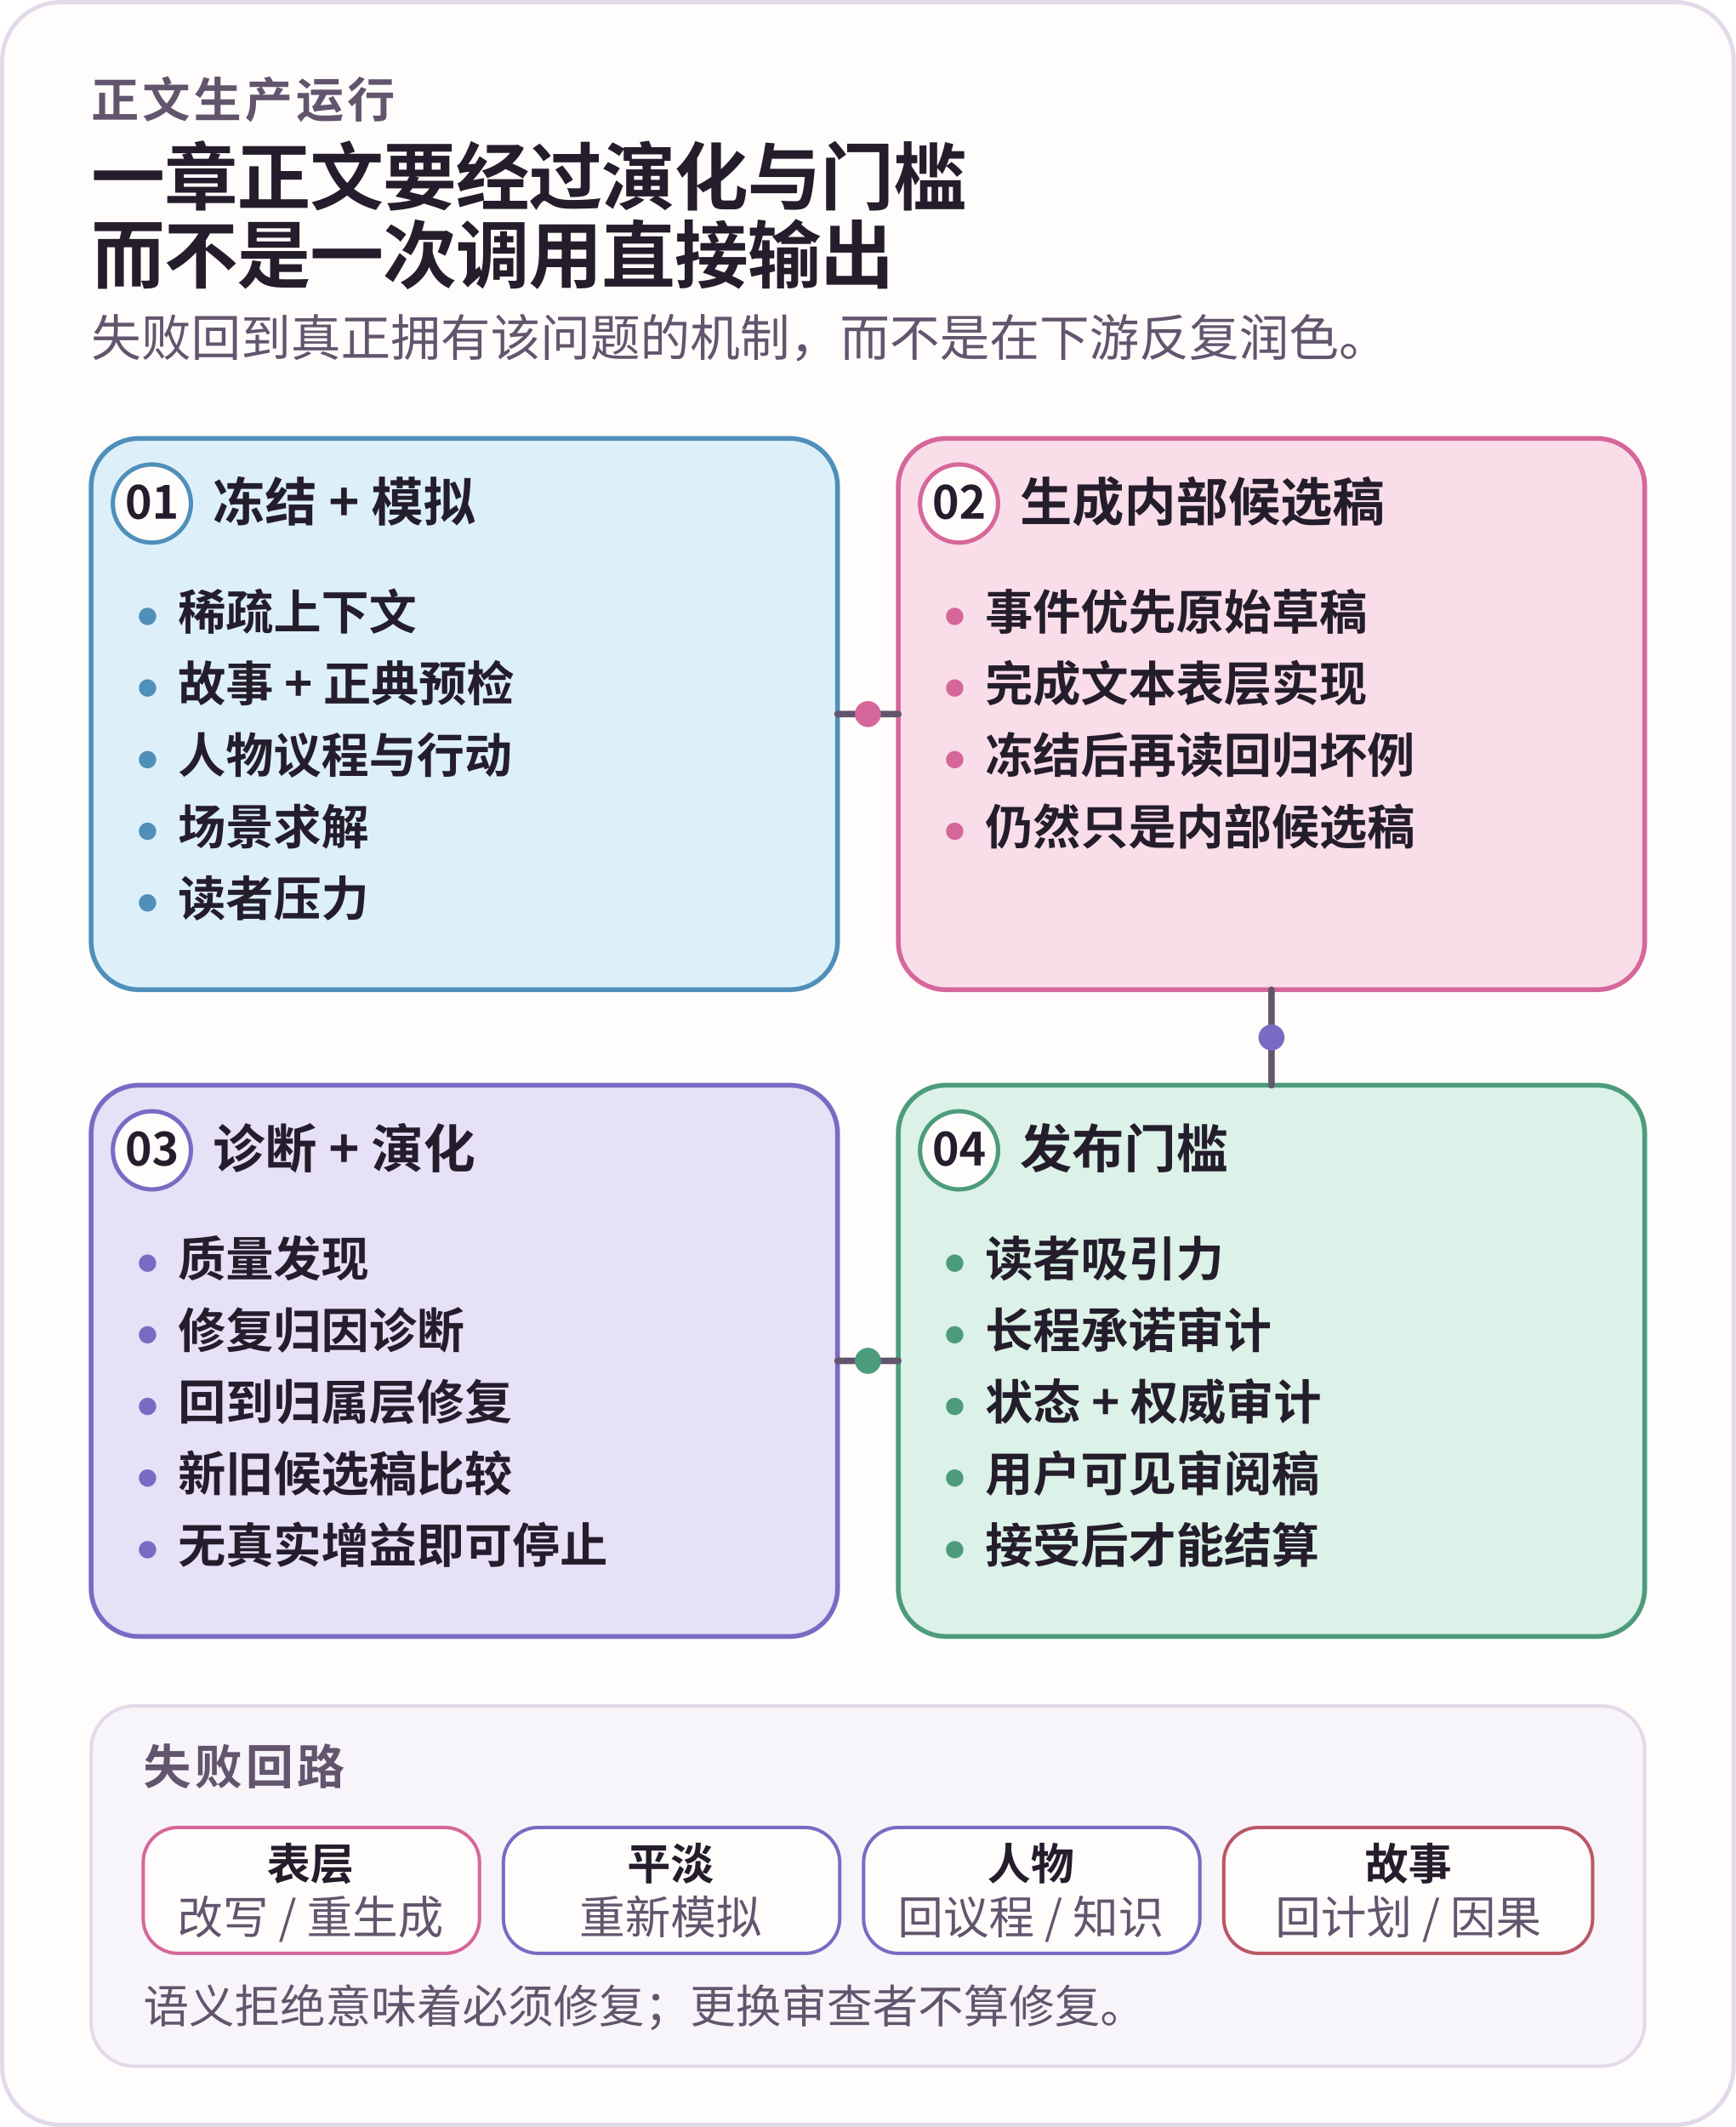
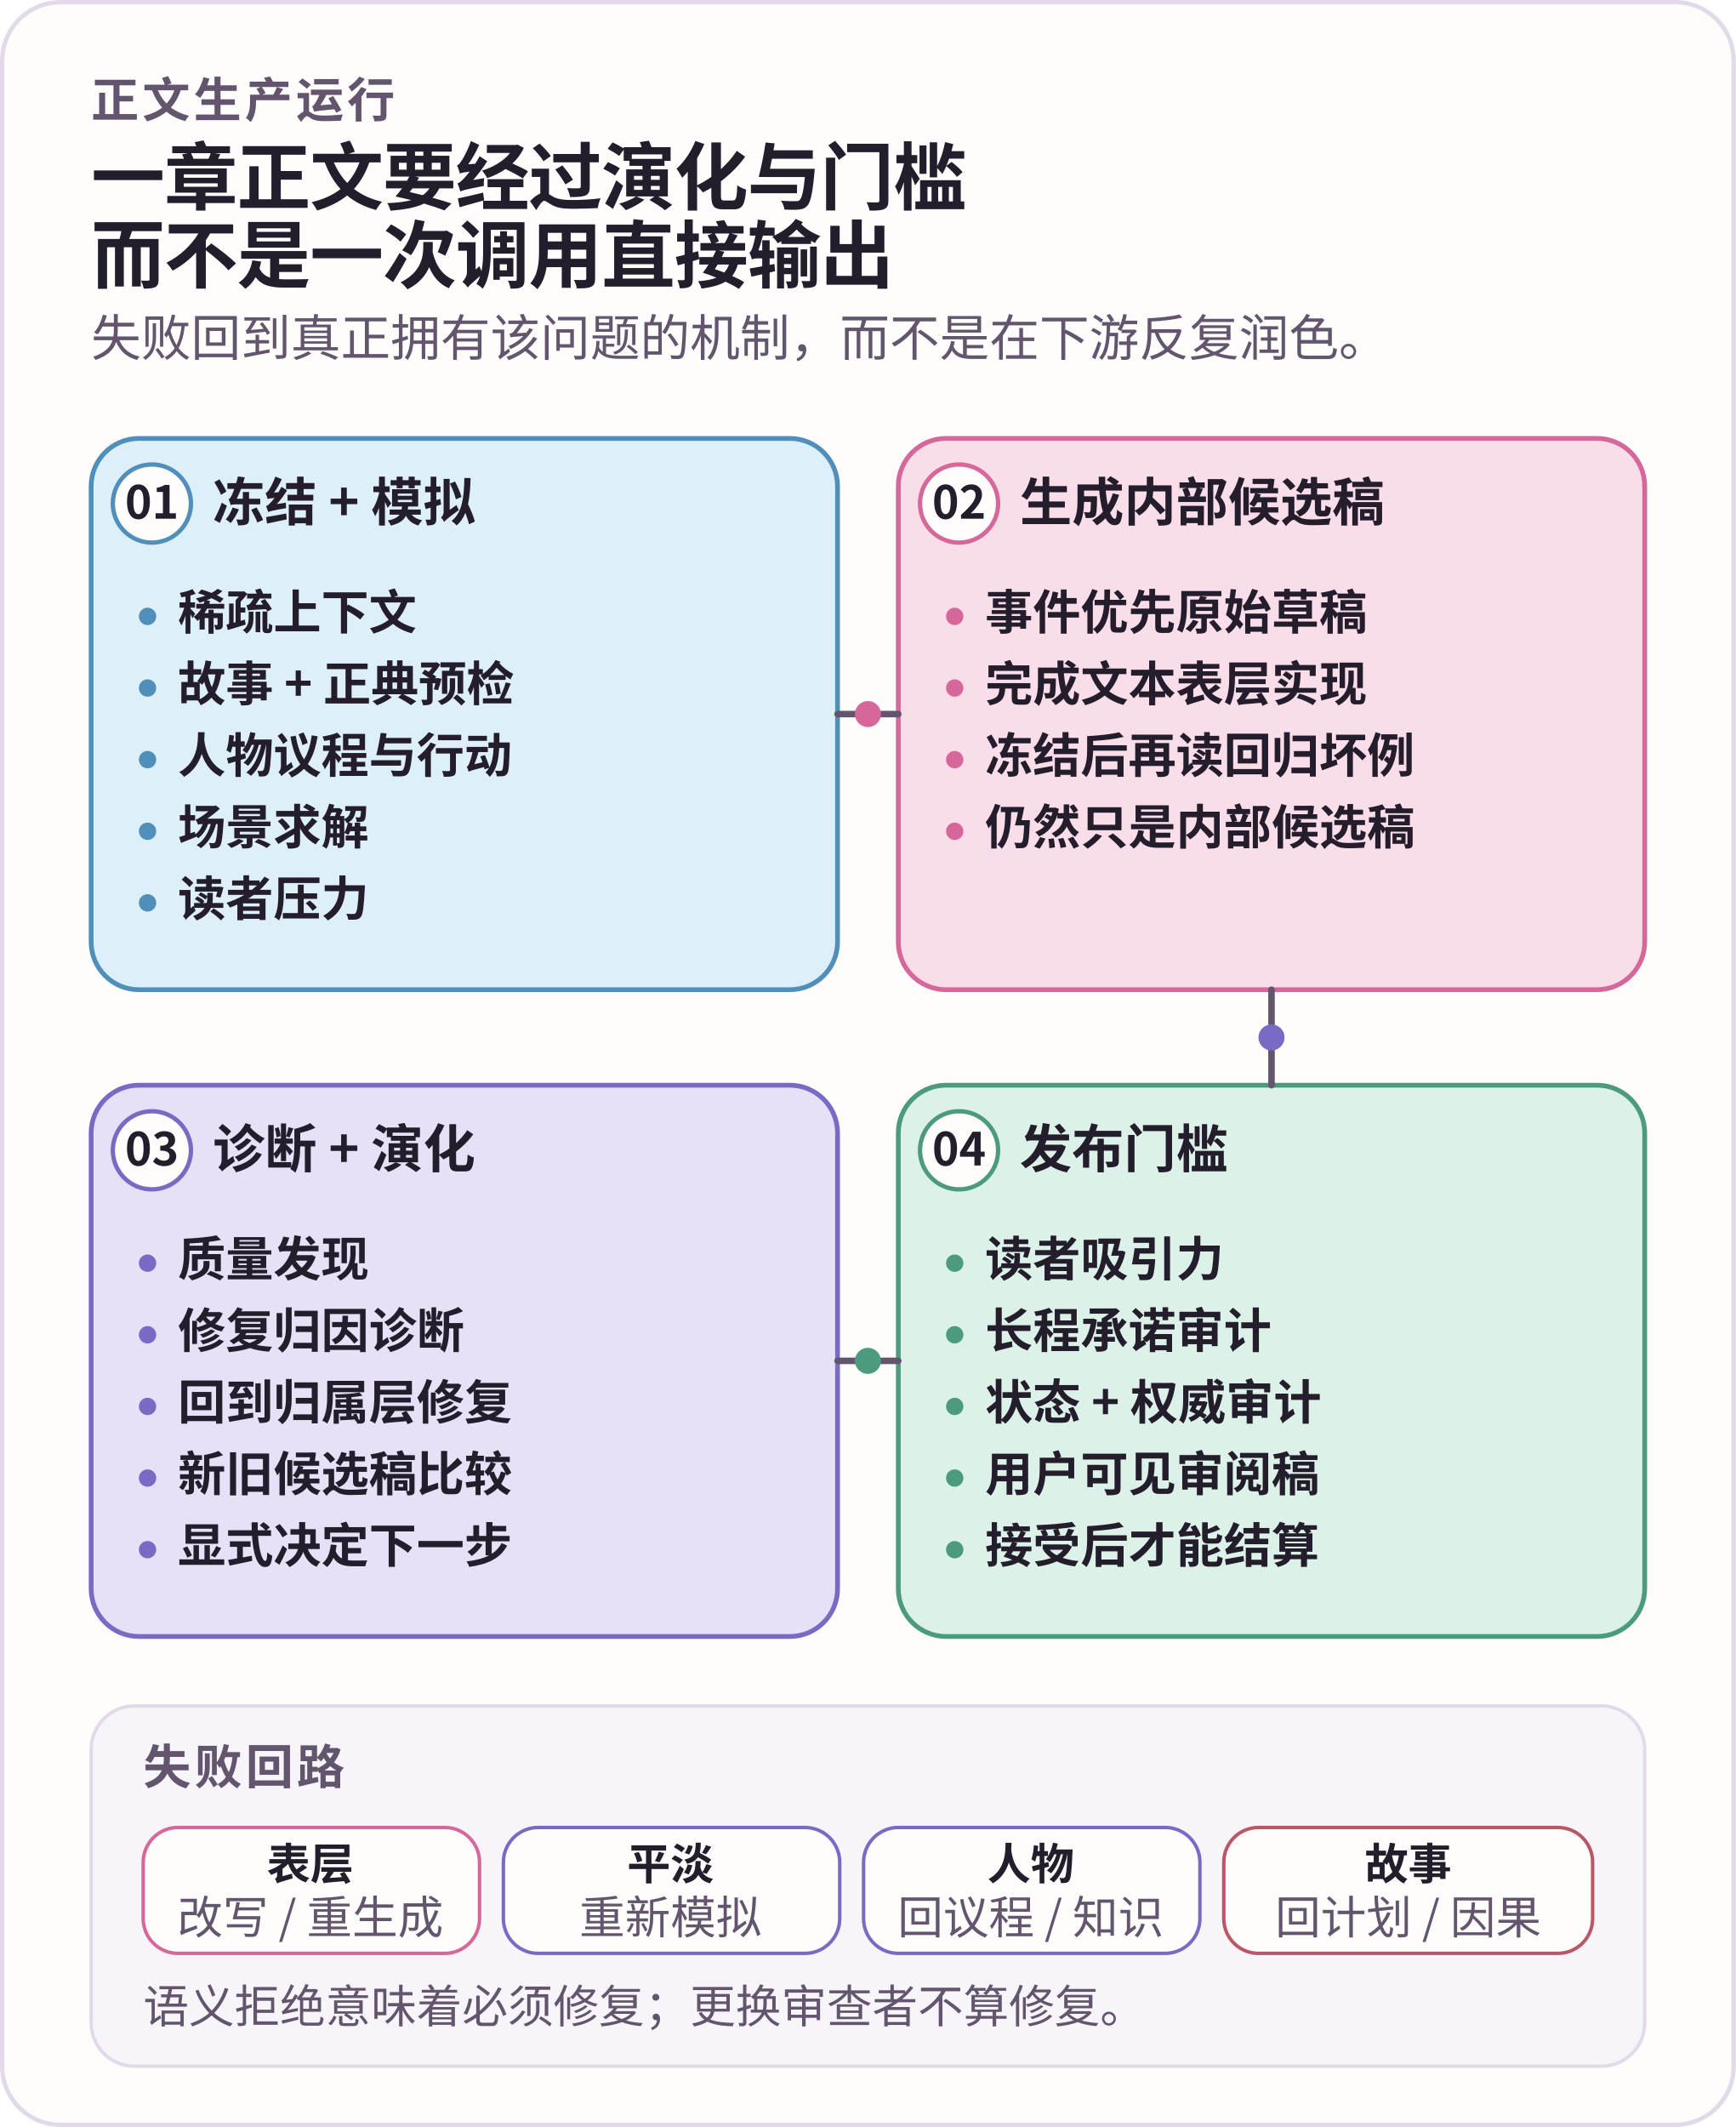
<svg xmlns="http://www.w3.org/2000/svg" viewBox="0 0 800 980" role="img" data-doc-tier="A">
  <style>
text{font-family:"Noto Sans CJK SC","Noto Sans",-apple-system,BlinkMacSystemFont,"Segoe UI",Arial,sans-serif;fill:#241D2B}
.eyebrow{font-size:22px;font-weight:800;letter-spacing:1.6px;fill:#62556D}
.title{font-size:34px;font-weight:850;letter-spacing:-.4px}
.subtitle{font-size:23px;font-weight:500;fill:#62556D}
.section{font-size:24px;font-weight:850}
.lead{font-size:22px;font-weight:750}
.body{font-size:22px;font-weight:650}
.small{font-size:21px;font-weight:500;fill:#62556D}
.pill{font-size:20px;font-weight:800}
.num{font-size:21px;font-weight:850}
</style>
  <rect width="800" height="980" rx="28" fill="#FFFDFC" />
  <rect x="1" y="1" width="798" height="978" rx="27" fill="none" stroke="#E2DAE8" stroke-width="2" />
  <text x="42" y="54" class="eyebrow">正文生产运行</text>
  <text x="42" y="94" class="title">一章正文要经过演化与门槛</text>
  <text x="42" y="130" class="title">而不是一次调用直接输出</text>
  <text x="42" y="164" class="subtitle" data-max-width="720">失败回到真正拥有该问题的机制，而不是在下游反复润色。</text>
  <rect x="42" y="202" width="344" height="254" rx="22" fill="#DDEFF8" stroke="#4F8FBA" stroke-width="2.2" />
  <circle cx="70" cy="232" r="18" fill="#FFFDFC" stroke="#4F8FBA" stroke-width="2" />
  <text x="70" y="239" class="num" text-anchor="middle">01</text>
  <text x="98" y="240" class="section">冻结 + 模拟</text>
  <circle cx="68" cy="284" r="4" fill="#4F8FBA" />
  <text x="82" y="290" class="body">稀疏上下文</text>
  <circle cx="68" cy="317" r="4" fill="#4F8FBA" />
  <text x="82" y="323" class="body">故事 + 正典预检</text>
  <circle cx="68" cy="350" r="4" fill="#4F8FBA" />
  <text x="82" y="356" class="body">人物议程与行动</text>
  <circle cx="68" cy="383" r="4" fill="#4F8FBA" />
  <text x="82" y="389" class="body">场景求解</text>
  <circle cx="68" cy="416" r="4" fill="#4F8FBA" />
  <text x="82" y="422" class="body">读者压力</text>
  <rect x="414" y="202" width="344" height="254" rx="22" fill="#F9DDE9" stroke="#D6679A" stroke-width="2.2" />
  <circle cx="442" cy="232" r="18" fill="#FFFDFC" stroke="#D6679A" stroke-width="2" />
  <text x="442" y="239" class="num" text-anchor="middle">02</text>
  <text x="470" y="240" class="section">生成内部候选稿</text>
  <circle cx="440" cy="284" r="4" fill="#D6679A" />
  <text x="454" y="290" class="body">事件优先原始草稿</text>
  <circle cx="440" cy="317" r="4" fill="#D6679A" />
  <text x="454" y="323" class="body">完成文本表层实现</text>
  <circle cx="440" cy="350" r="4" fill="#D6679A" />
  <text x="454" y="356" class="body">冻结后再读回归坏例</text>
  <circle cx="440" cy="383" r="4" fill="#D6679A" />
  <text x="454" y="389" class="body">仍然只是内部候选稿</text>
  <rect x="42" y="500" width="344" height="254" rx="22" fill="#E7E1F8" stroke="#796BC4" stroke-width="2.2" />
  <circle cx="70" cy="530" r="18" fill="#FFFDFC" stroke="#796BC4" stroke-width="2" />
  <text x="70" y="537" class="num" text-anchor="middle">03</text>
  <text x="98" y="538" class="section">诊断 + 演化</text>
  <circle cx="68" cy="582" r="4" fill="#796BC4" />
  <text x="82" y="588" class="body">质量发现</text>
  <circle cx="68" cy="615" r="4" fill="#796BC4" />
  <text x="82" y="621" class="body">修复归因诊断</text>
  <circle cx="68" cy="648" r="4" fill="#796BC4" />
  <text x="82" y="654" class="body">回到归属层修复</text>
  <circle cx="68" cy="681" r="4" fill="#796BC4" />
  <text x="82" y="687" class="body">新旧候选稿比较</text>
  <circle cx="68" cy="714" r="4" fill="#796BC4" />
-   <text x="82" y="720" class="body">无真实增益即可停止</text>
+   <text x="82" y="720" class="body">显式决定下一步</text>
  <rect x="414" y="500" width="344" height="254" rx="22" fill="#DCF1E7" stroke="#4D9B7D" stroke-width="2.2" />
  <circle cx="442" cy="530" r="18" fill="#FFFDFC" stroke="#4D9B7D" stroke-width="2" />
  <text x="442" y="537" class="num" text-anchor="middle">04</text>
  <text x="470" y="538" class="section">发布门槛</text>
  <circle cx="440" cy="582" r="4" fill="#4D9B7D" />
  <text x="454" y="588" class="body">读者吸引力</text>
  <circle cx="440" cy="615" r="4" fill="#4D9B7D" />
  <text x="454" y="621" class="body">长程承诺审计</text>
  <circle cx="440" cy="648" r="4" fill="#4D9B7D" />
  <text x="454" y="654" class="body">状态 + 权威审计</text>
  <circle cx="440" cy="681" r="4" fill="#4D9B7D" />
  <text x="454" y="687" class="body">用户可见审阅稿</text>
  <circle cx="440" cy="714" r="4" fill="#4D9B7D" />
  <text x="454" y="720" class="body">接受后才能结算</text>
  <line x1="386" y1="329" x2="414" y2="329" stroke="#62556D" stroke-width="3" stroke-linecap="round" />
  <line x1="586" y1="456" x2="586" y2="500" stroke="#62556D" stroke-width="3" stroke-linecap="round" />
  <line x1="386" y1="627" x2="414" y2="627" stroke="#62556D" stroke-width="3" stroke-linecap="round" />
  <circle cx="400" cy="329" r="6" fill="#D6679A" />
  <circle cx="586" cy="478" r="6" fill="#796BC4" />
  <circle cx="400" cy="627" r="6" fill="#4D9B7D" />
  <rect x="42" y="786" width="716" height="166" rx="20" fill="#F8F5FA" stroke="#E2DAE8" stroke-width="1.6" />
  <text x="66" y="822" class="eyebrow">失败回路</text>
  <rect x="66" y="842" width="155" height="58" rx="16" fill="#FFFDFC" stroke="#D6679A" stroke-width="1.6" />
  <rect x="232" y="842" width="155" height="58" rx="16" fill="#FFFDFC" stroke="#796BC4" stroke-width="1.6" />
  <rect x="398" y="842" width="155" height="58" rx="16" fill="#FFFDFC" stroke="#796BC4" stroke-width="1.6" />
  <rect x="564" y="842" width="170" height="58" rx="16" fill="#FFFDFC" stroke="#B95767" stroke-width="1.6" />
  <text x="143" y="866" class="pill" text-anchor="middle">表层</text>
  <text x="143" y="891" class="small" text-anchor="middle">改写 / 重生成</text>
  <text x="309" y="866" class="pill" text-anchor="middle">平淡</text>
  <text x="309" y="891" class="small" text-anchor="middle">重新模拟</text>
  <text x="475" y="866" class="pill" text-anchor="middle">人物</text>
  <text x="475" y="891" class="small" text-anchor="middle">回议程 / 知识</text>
  <text x="649" y="866" class="pill" text-anchor="middle">故事</text>
  <text x="649" y="891" class="small" text-anchor="middle">回计划 / 因果</text>
  <text x="66" y="932" class="small" data-max-width="650">语义拒绝意味着必须修复；更换审查者不算修复。</text>
</svg>
